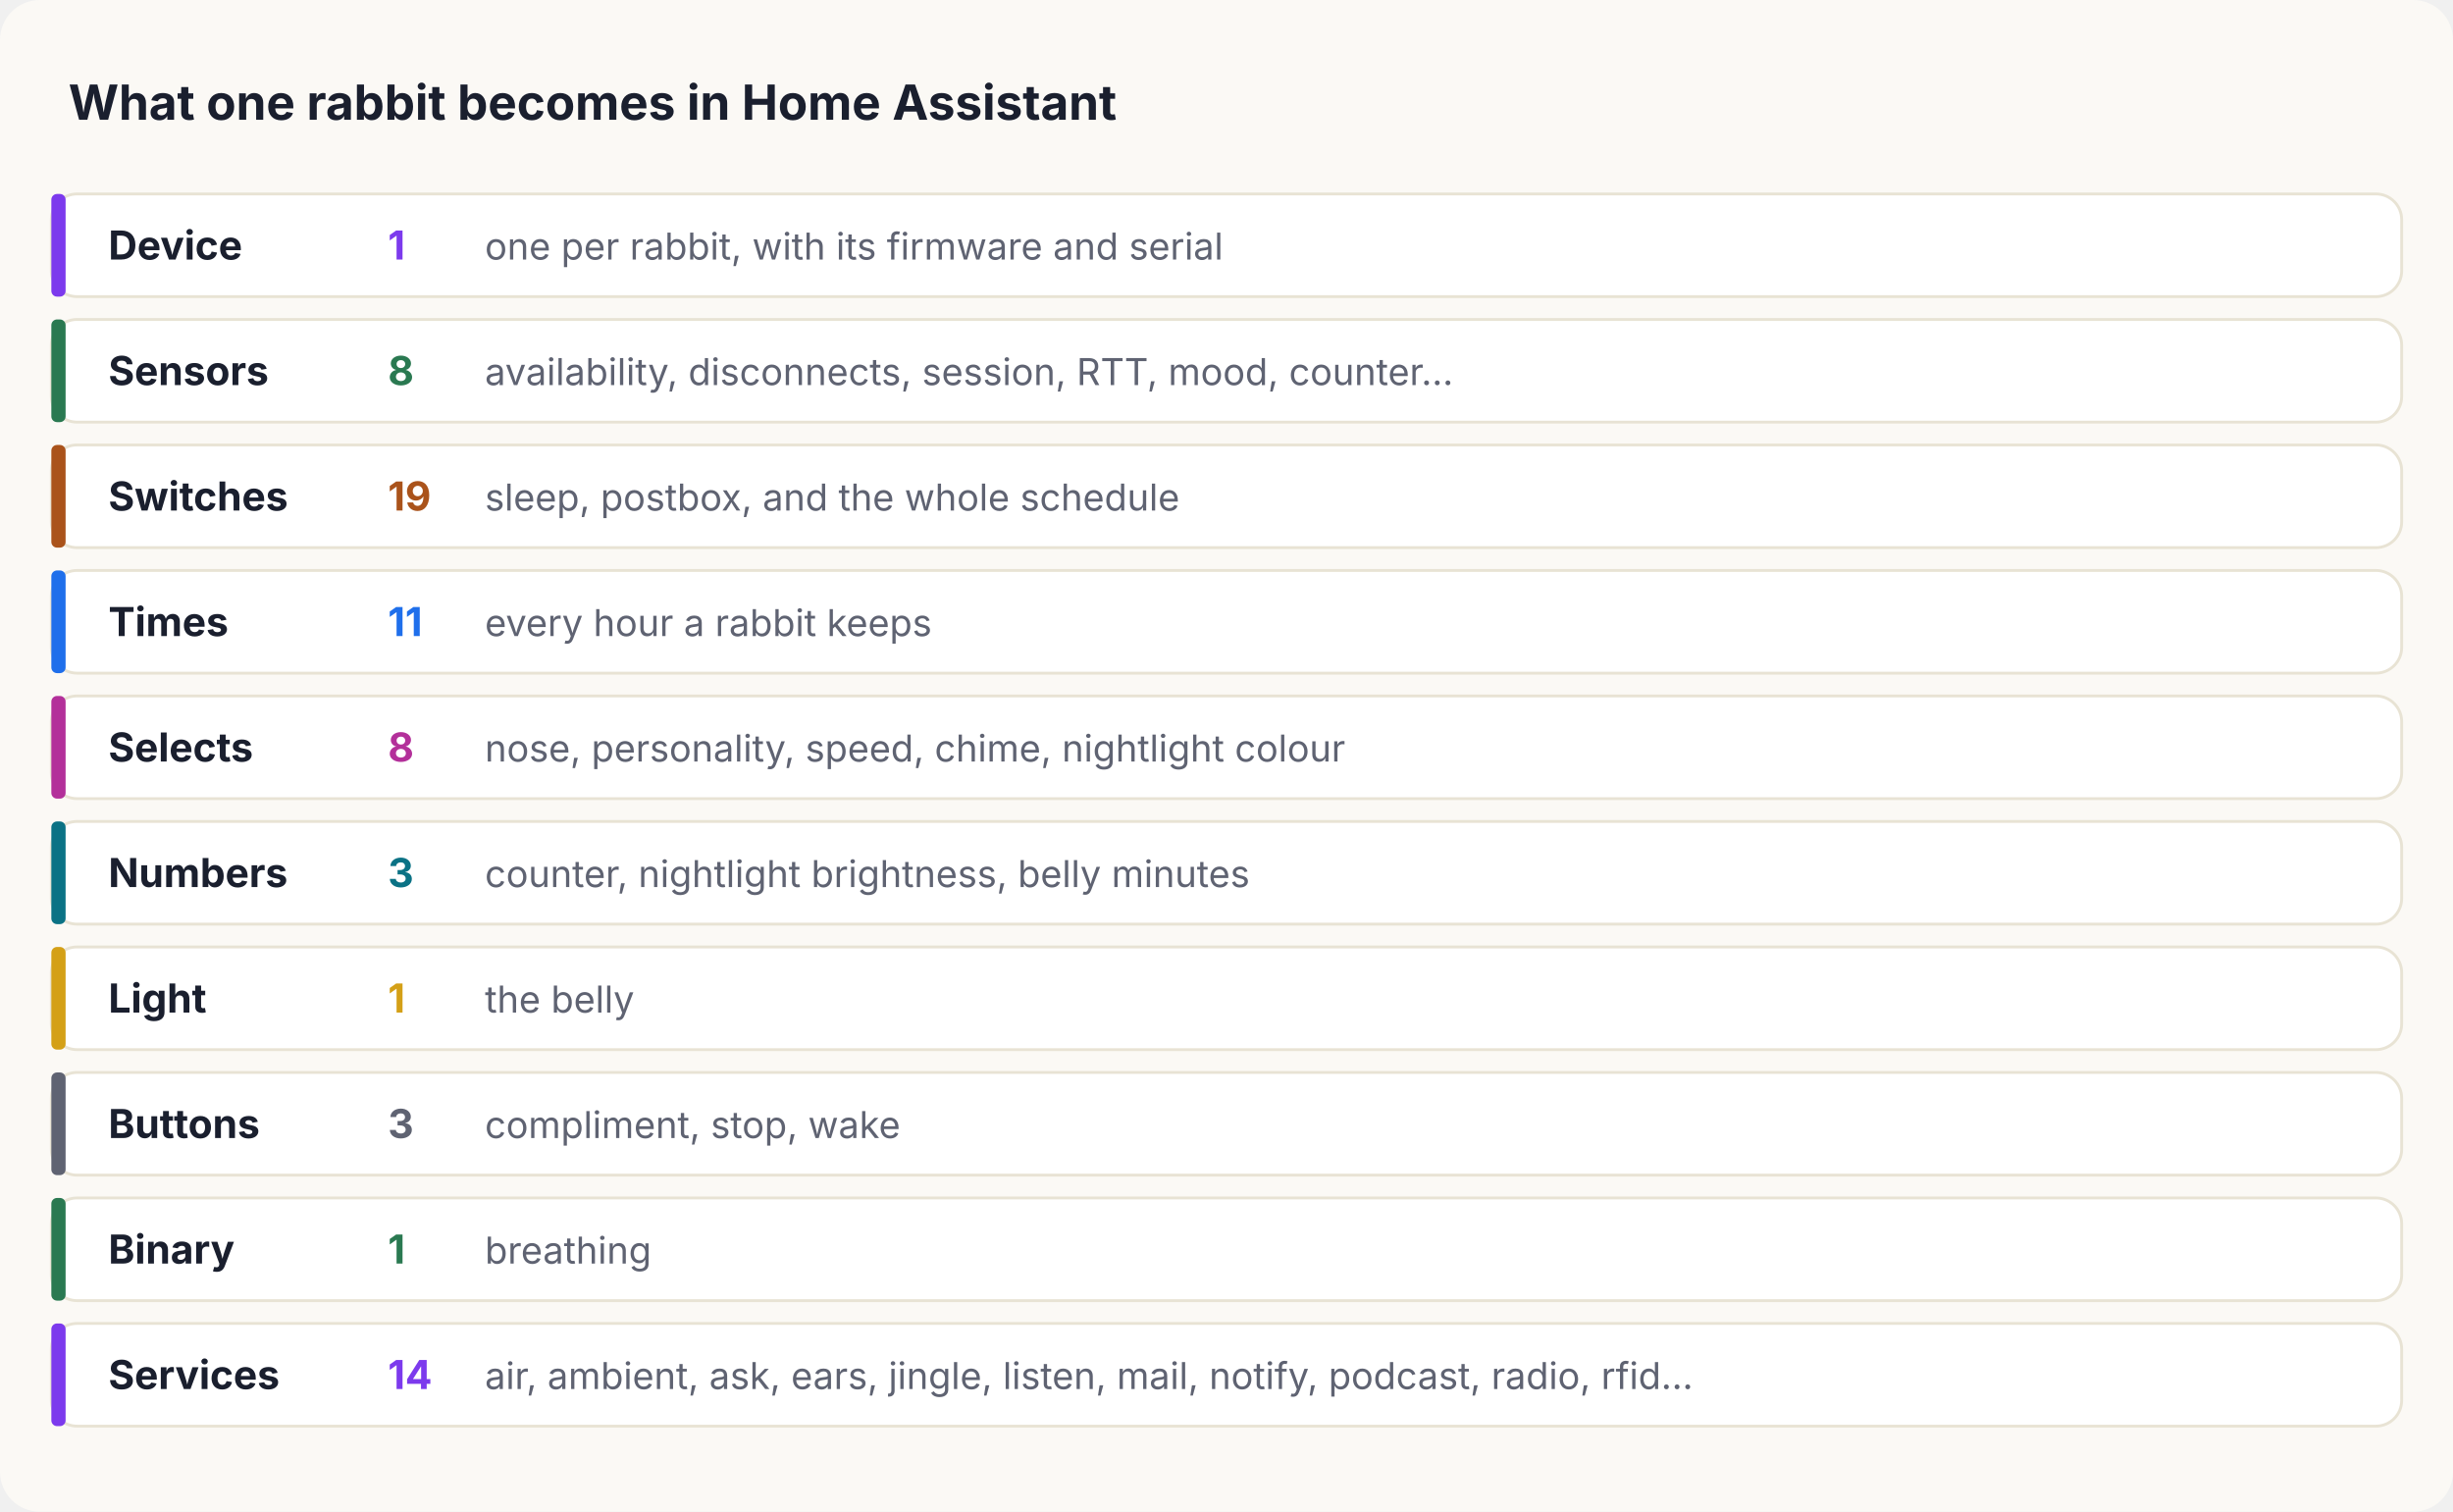
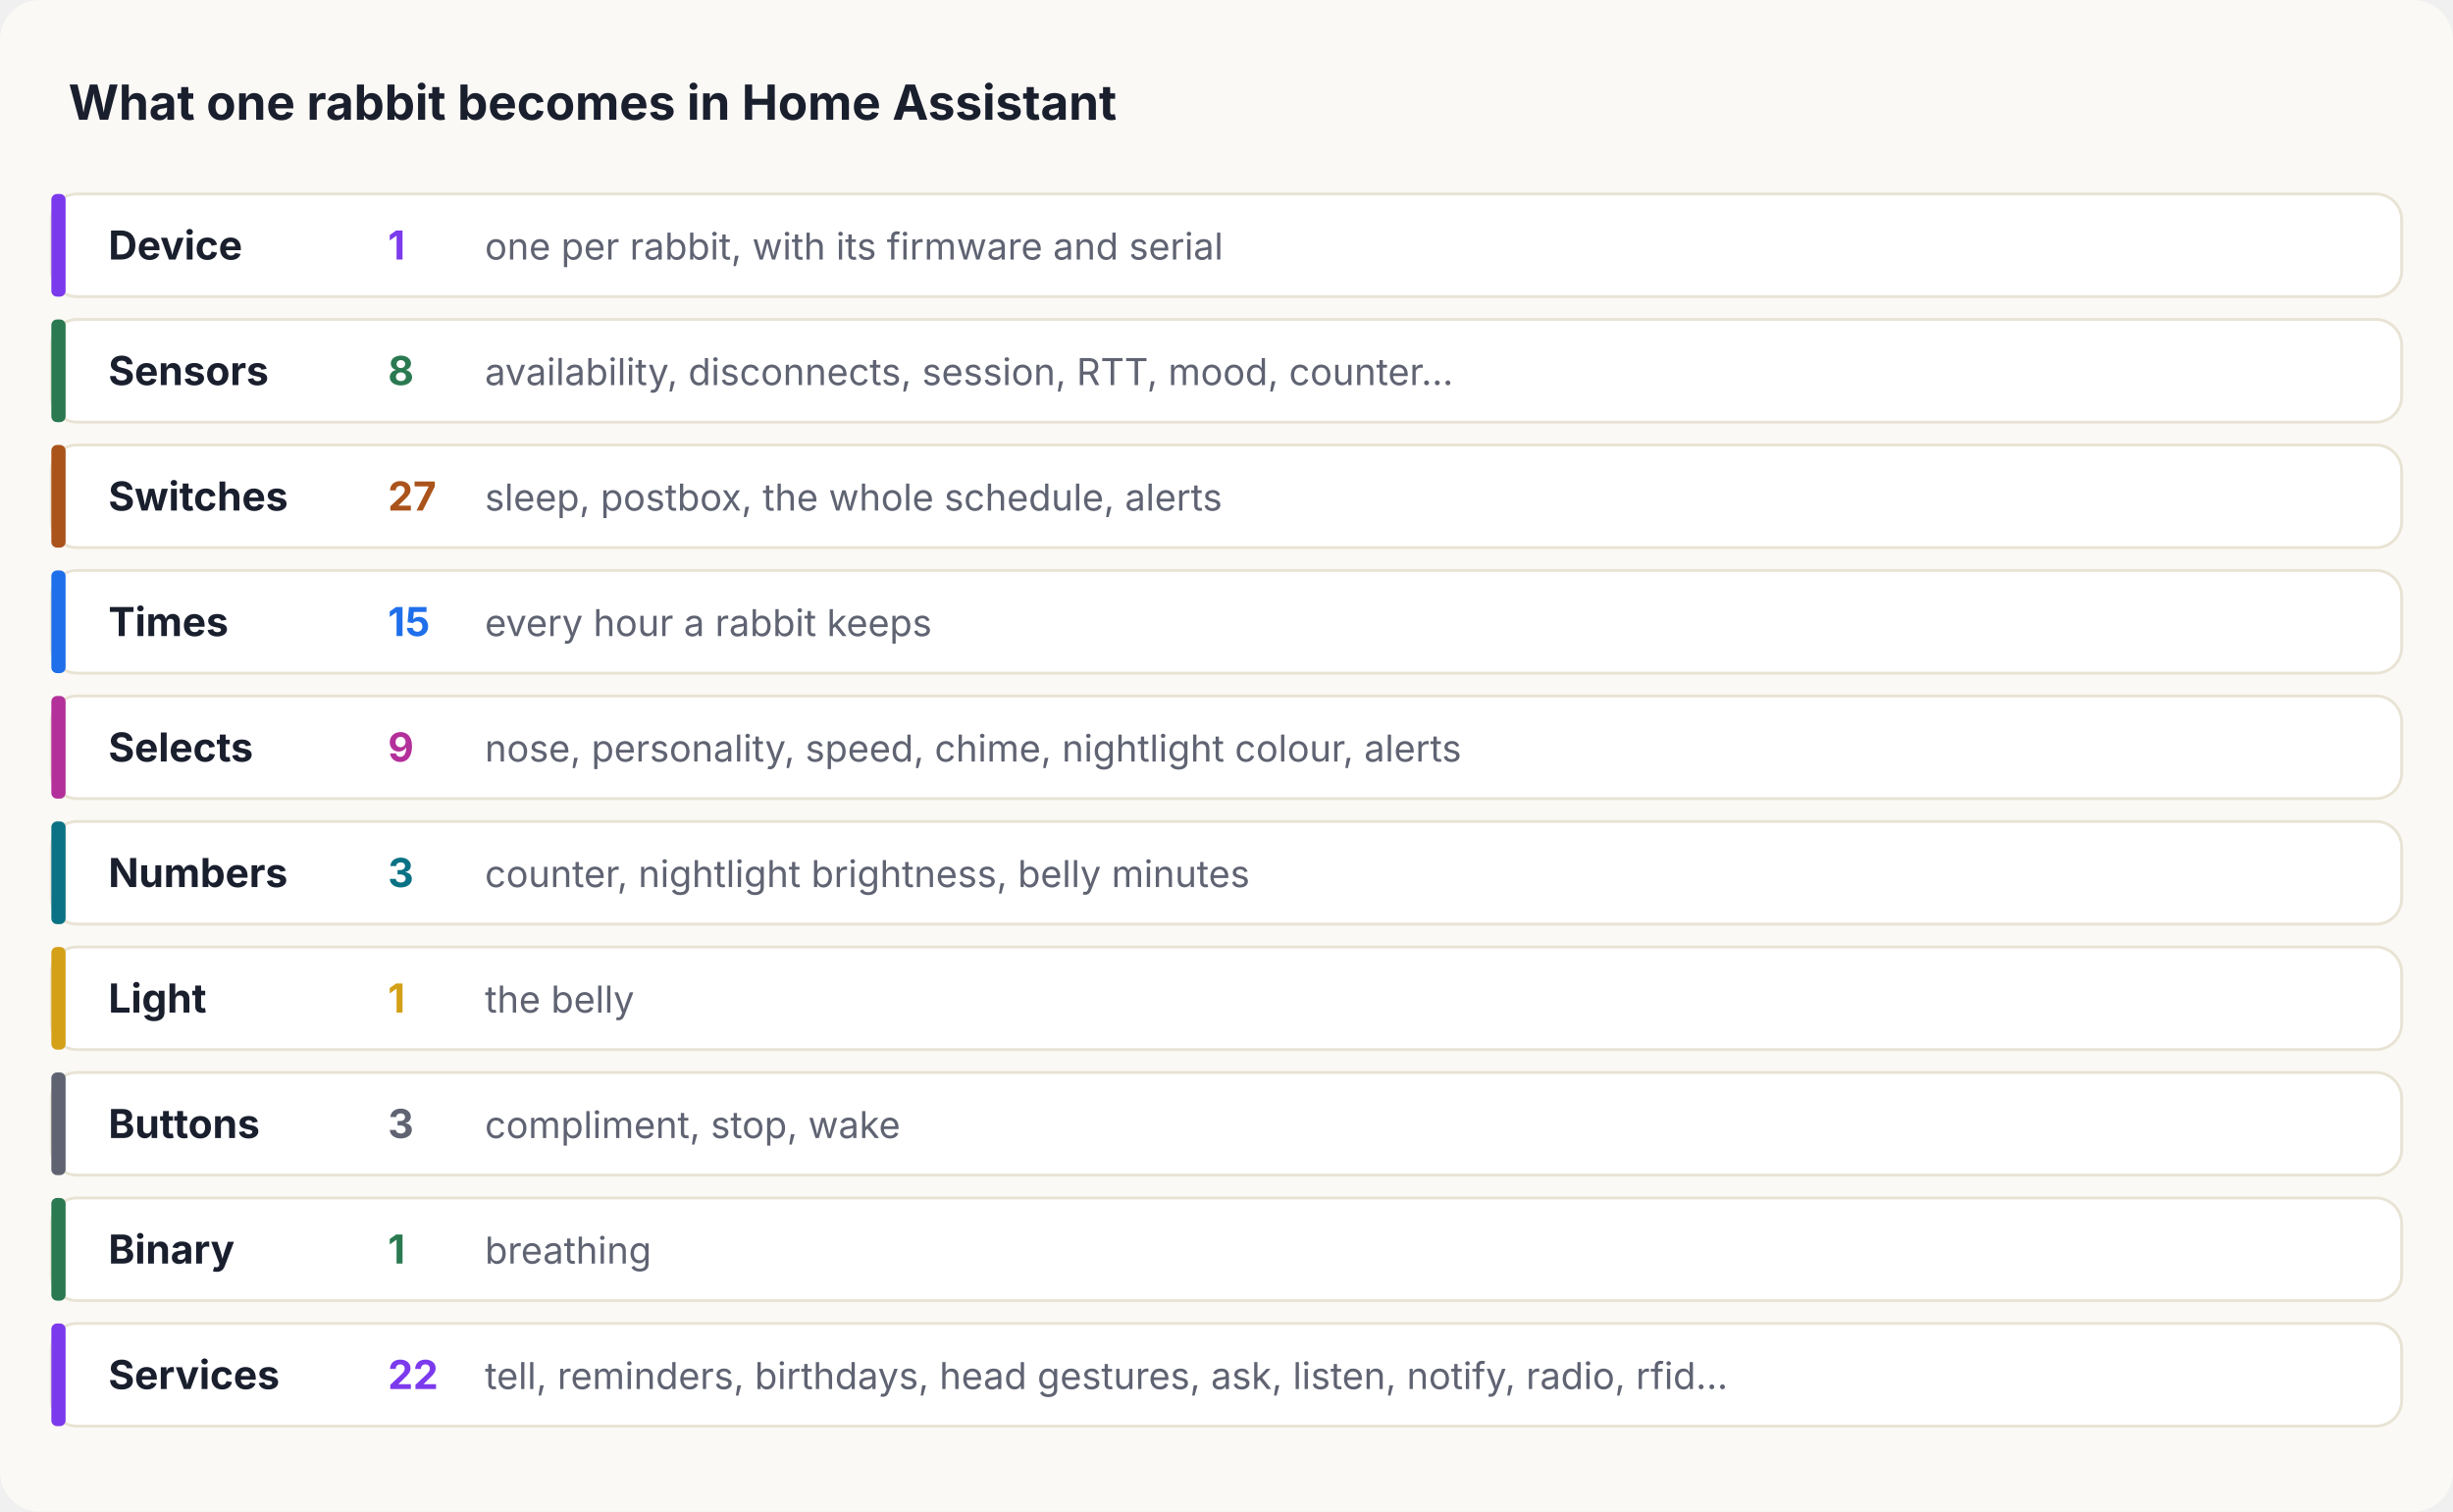
<svg xmlns="http://www.w3.org/2000/svg" width="860" height="530" viewBox="0 0 860 530" font-family="-apple-system,Segoe UI,system-ui,sans-serif">
  <rect width="860" height="530" rx="14" fill="#fbf9f5" />
  <text x="24" y="42" font-size="17" font-weight="700" fill="#1a1f2e">What one rabbit becomes in Home Assistant</text>
  <rect x="18" y="68" width="824" height="36" rx="9" fill="#ffffff" stroke="#e8e3d4" />
  <rect x="18" y="68" width="5" height="36" rx="2" fill="#7c3aed" />
  <text x="38" y="91" font-size="14" font-weight="650" fill="#1a1f2e">Device</text>
  <text x="136" y="91" font-size="14" font-weight="700" fill="#7c3aed">1</text>
  <text x="170" y="91" font-size="13" fill="#5f6372">one per rabbit, with its firmware and serial</text>
  <rect x="18" y="112" width="824" height="36" rx="9" fill="#ffffff" stroke="#e8e3d4" />
  <rect x="18" y="112" width="5" height="36" rx="2" fill="#2a7951" />
  <text x="38" y="135" font-size="14" font-weight="650" fill="#1a1f2e">Sensors</text>
  <text x="136" y="135" font-size="14" font-weight="700" fill="#2a7951">8</text>
  <text x="170" y="135" font-size="13" fill="#5f6372">availability, disconnects, session, RTT, mood, counter…</text>
  <rect x="18" y="156" width="824" height="36" rx="9" fill="#ffffff" stroke="#e8e3d4" />
  <rect x="18" y="156" width="5" height="36" rx="2" fill="#aa531b" />
  <text x="38" y="179" font-size="14" font-weight="650" fill="#1a1f2e">Switches</text>
-   <text x="136" y="179" font-size="14" font-weight="700" fill="#aa531b">19</text>
-   <text x="170" y="179" font-size="13" fill="#5f6372">sleep, postbox, and the whole schedule</text>
+   <text x="136" y="179" font-size="14" font-weight="700" fill="#aa531b">27</text>
+   <text x="170" y="179" font-size="13" fill="#5f6372">sleep, postbox, the whole schedule, alerts</text>
  <rect x="18" y="200" width="824" height="36" rx="9" fill="#ffffff" stroke="#e8e3d4" />
  <rect x="18" y="200" width="5" height="36" rx="2" fill="#1f6feb" />
  <text x="38" y="223" font-size="14" font-weight="650" fill="#1a1f2e">Times</text>
-   <text x="136" y="223" font-size="14" font-weight="700" fill="#1f6feb">11</text>
+   <text x="136" y="223" font-size="14" font-weight="700" fill="#1f6feb">15</text>
  <text x="170" y="223" font-size="13" fill="#5f6372">every hour a rabbit keeps</text>
  <rect x="18" y="244" width="824" height="36" rx="9" fill="#ffffff" stroke="#e8e3d4" />
  <rect x="18" y="244" width="5" height="36" rx="2" fill="#b3309a" />
  <text x="38" y="267" font-size="14" font-weight="650" fill="#1a1f2e">Selects</text>
-   <text x="136" y="267" font-size="14" font-weight="700" fill="#b3309a">8</text>
-   <text x="170" y="267" font-size="13" fill="#5f6372">nose, personality, speed, chime, nightlight colour</text>
+   <text x="136" y="267" font-size="14" font-weight="700" fill="#b3309a">9</text>
+   <text x="170" y="267" font-size="13" fill="#5f6372">nose, personality, speed, chime, nightlight colour, alerts</text>
  <rect x="18" y="288" width="824" height="36" rx="9" fill="#ffffff" stroke="#e8e3d4" />
  <rect x="18" y="288" width="5" height="36" rx="2" fill="#0b7285" />
  <text x="38" y="311" font-size="14" font-weight="650" fill="#1a1f2e">Numbers</text>
  <text x="136" y="311" font-size="14" font-weight="700" fill="#0b7285">3</text>
  <text x="170" y="311" font-size="13" fill="#5f6372">counter, nightlight brightness, belly minutes</text>
  <rect x="18" y="332" width="824" height="36" rx="9" fill="#ffffff" stroke="#e8e3d4" />
  <rect x="18" y="332" width="5" height="36" rx="2" fill="#d4a017" />
  <text x="38" y="355" font-size="14" font-weight="650" fill="#1a1f2e">Light</text>
  <text x="136" y="355" font-size="14" font-weight="700" fill="#d4a017">1</text>
  <text x="170" y="355" font-size="13" fill="#5f6372">the belly</text>
  <rect x="18" y="376" width="824" height="36" rx="9" fill="#ffffff" stroke="#e8e3d4" />
  <rect x="18" y="376" width="5" height="36" rx="2" fill="#5f6372" />
  <text x="38" y="399" font-size="14" font-weight="650" fill="#1a1f2e">Buttons</text>
  <text x="136" y="399" font-size="14" font-weight="700" fill="#5f6372">3</text>
  <text x="170" y="399" font-size="13" fill="#5f6372">compliment, stop, wake</text>
  <rect x="18" y="420" width="824" height="36" rx="9" fill="#ffffff" stroke="#e8e3d4" />
  <rect x="18" y="420" width="5" height="36" rx="2" fill="#2a7951" />
  <text x="38" y="443" font-size="14" font-weight="650" fill="#1a1f2e">Binary</text>
  <text x="136" y="443" font-size="14" font-weight="700" fill="#2a7951">1</text>
  <text x="170" y="443" font-size="13" fill="#5f6372">breathing</text>
  <rect x="18" y="464" width="824" height="36" rx="9" fill="#ffffff" stroke="#e8e3d4" />
  <rect x="18" y="464" width="5" height="36" rx="2" fill="#7c3aed" />
  <text x="38" y="487" font-size="14" font-weight="650" fill="#1a1f2e">Services</text>
-   <text x="136" y="487" font-size="14" font-weight="700" fill="#7c3aed">14</text>
-   <text x="170" y="487" font-size="13" fill="#5f6372">air, ambient, ask, ears, jingle, listen, mail, notify, podcast, radio, rfid…</text>
+   <text x="136" y="487" font-size="14" font-weight="700" fill="#7c3aed">22</text>
+   <text x="170" y="487" font-size="13" fill="#5f6372">tell, reminders, birthdays, head gestures, ask, listen, notify, radio, rfid…</text>
</svg>
